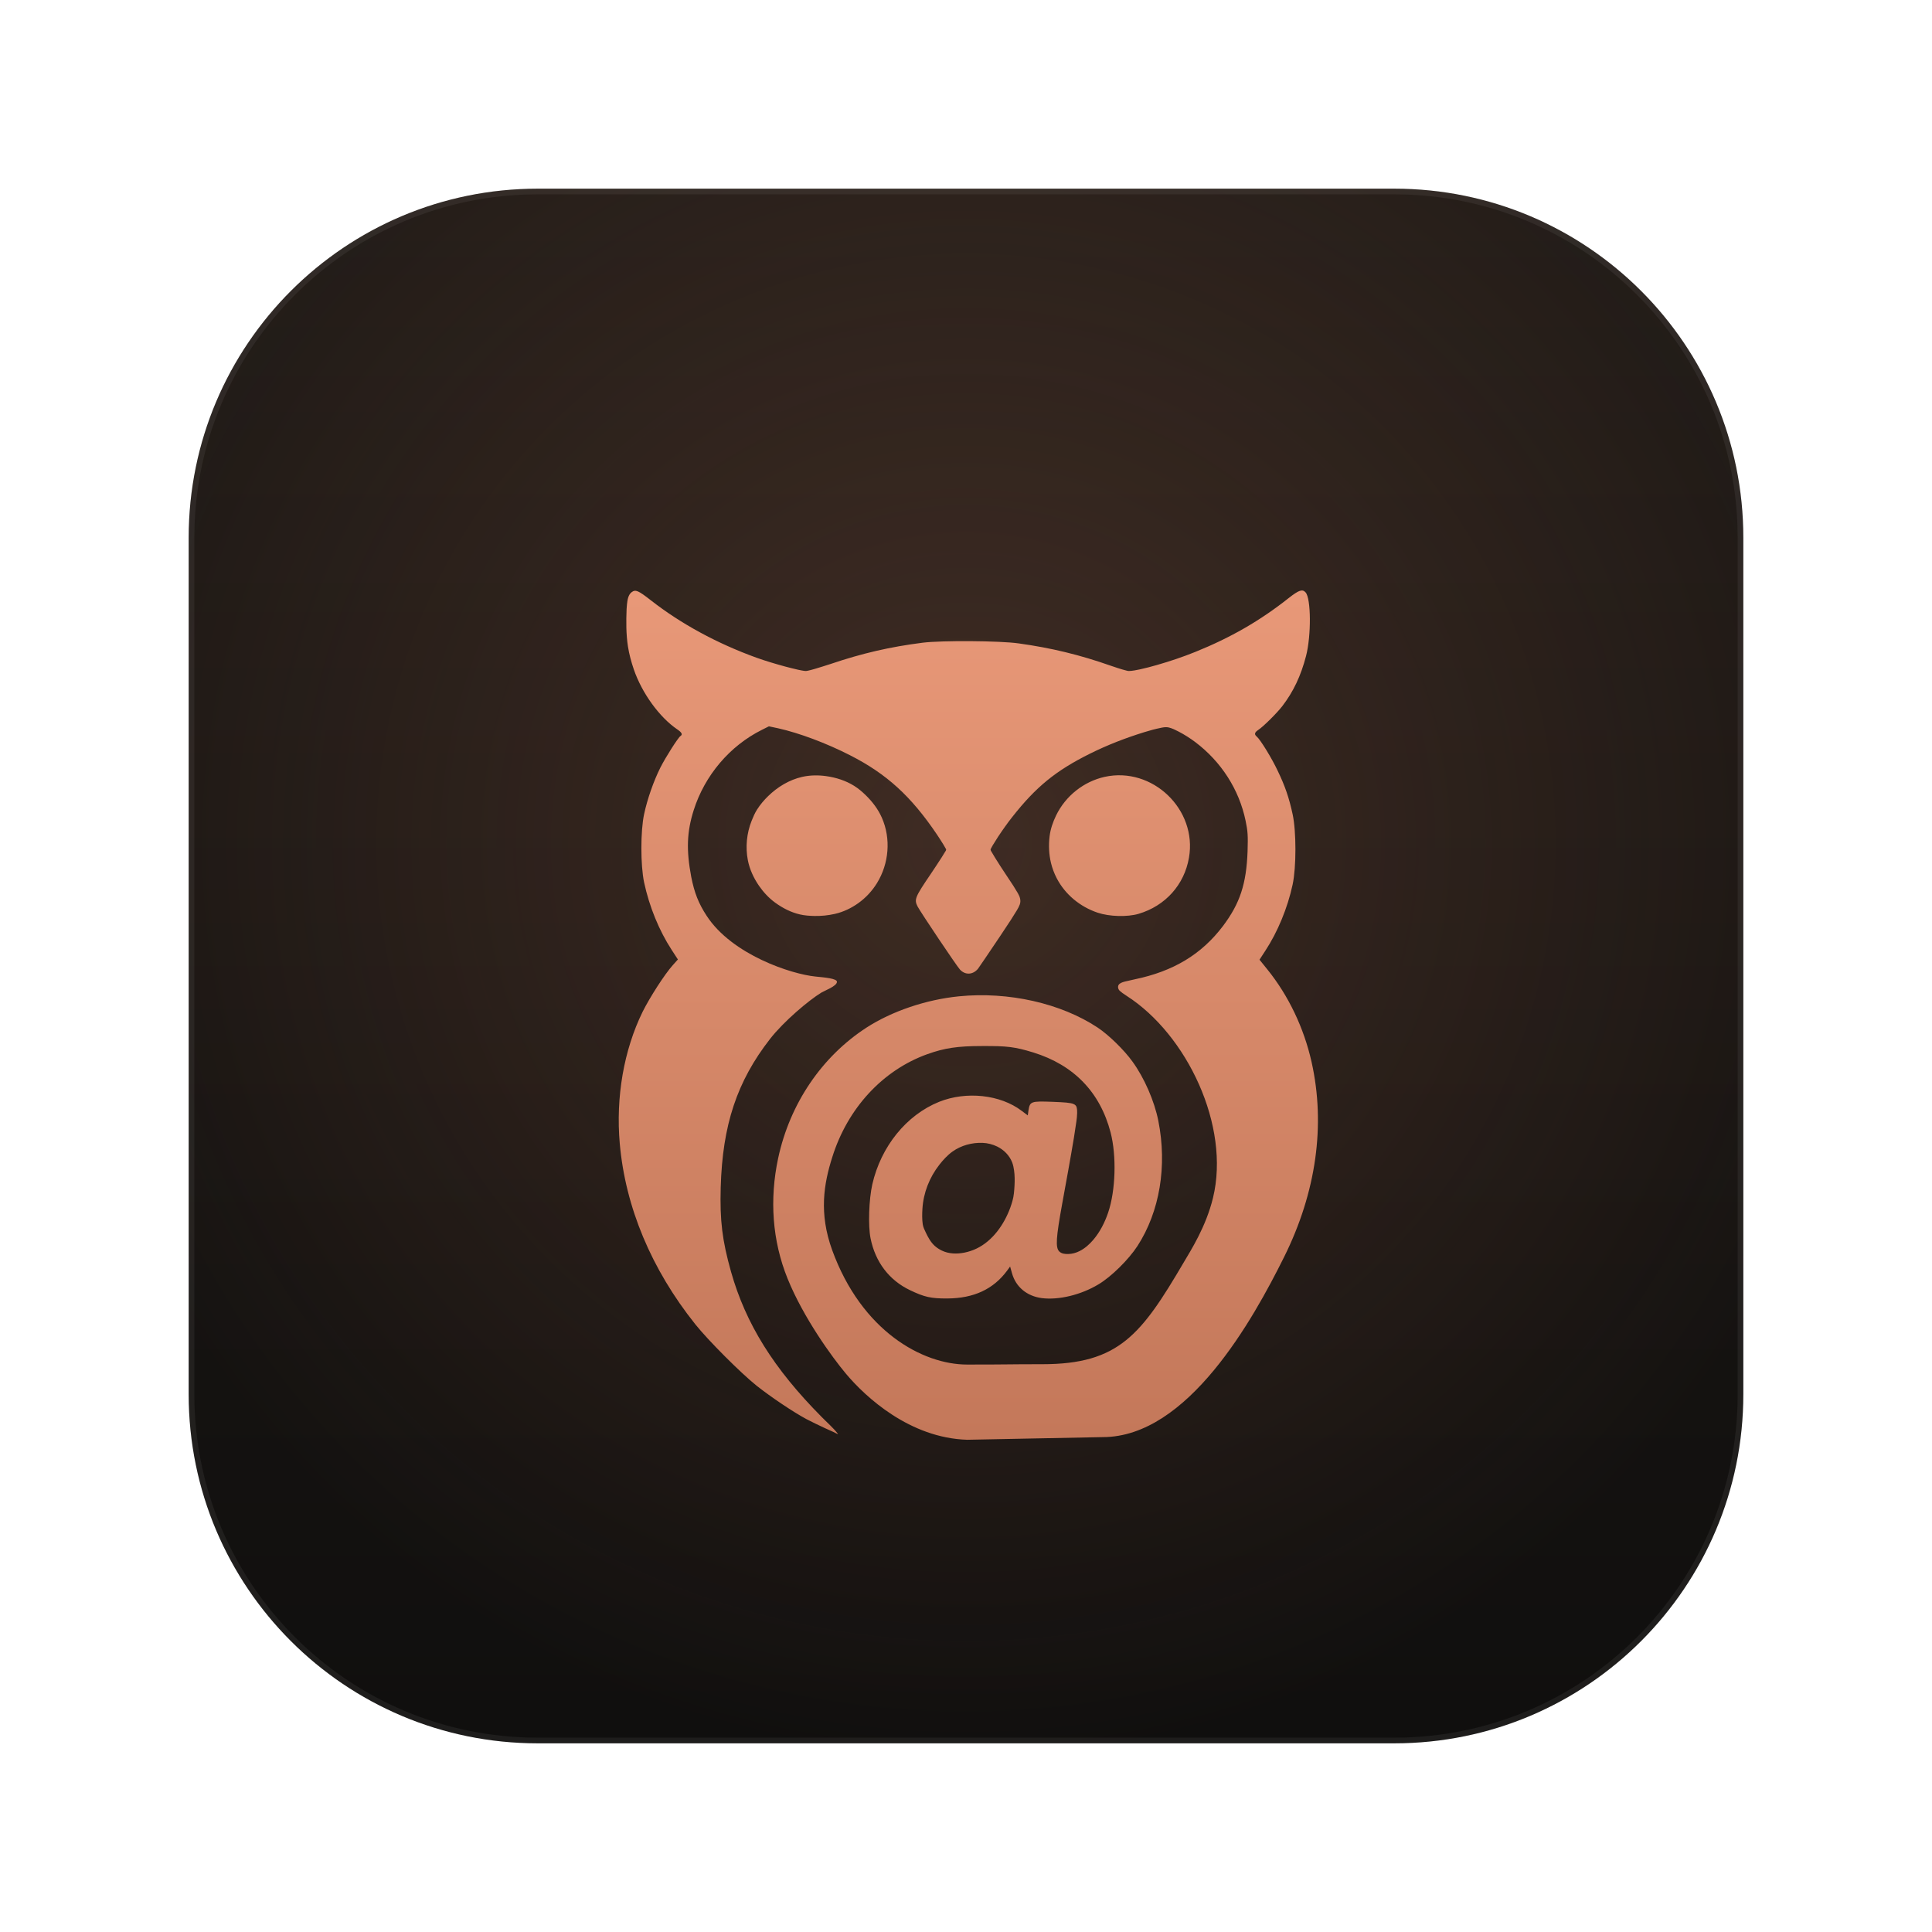
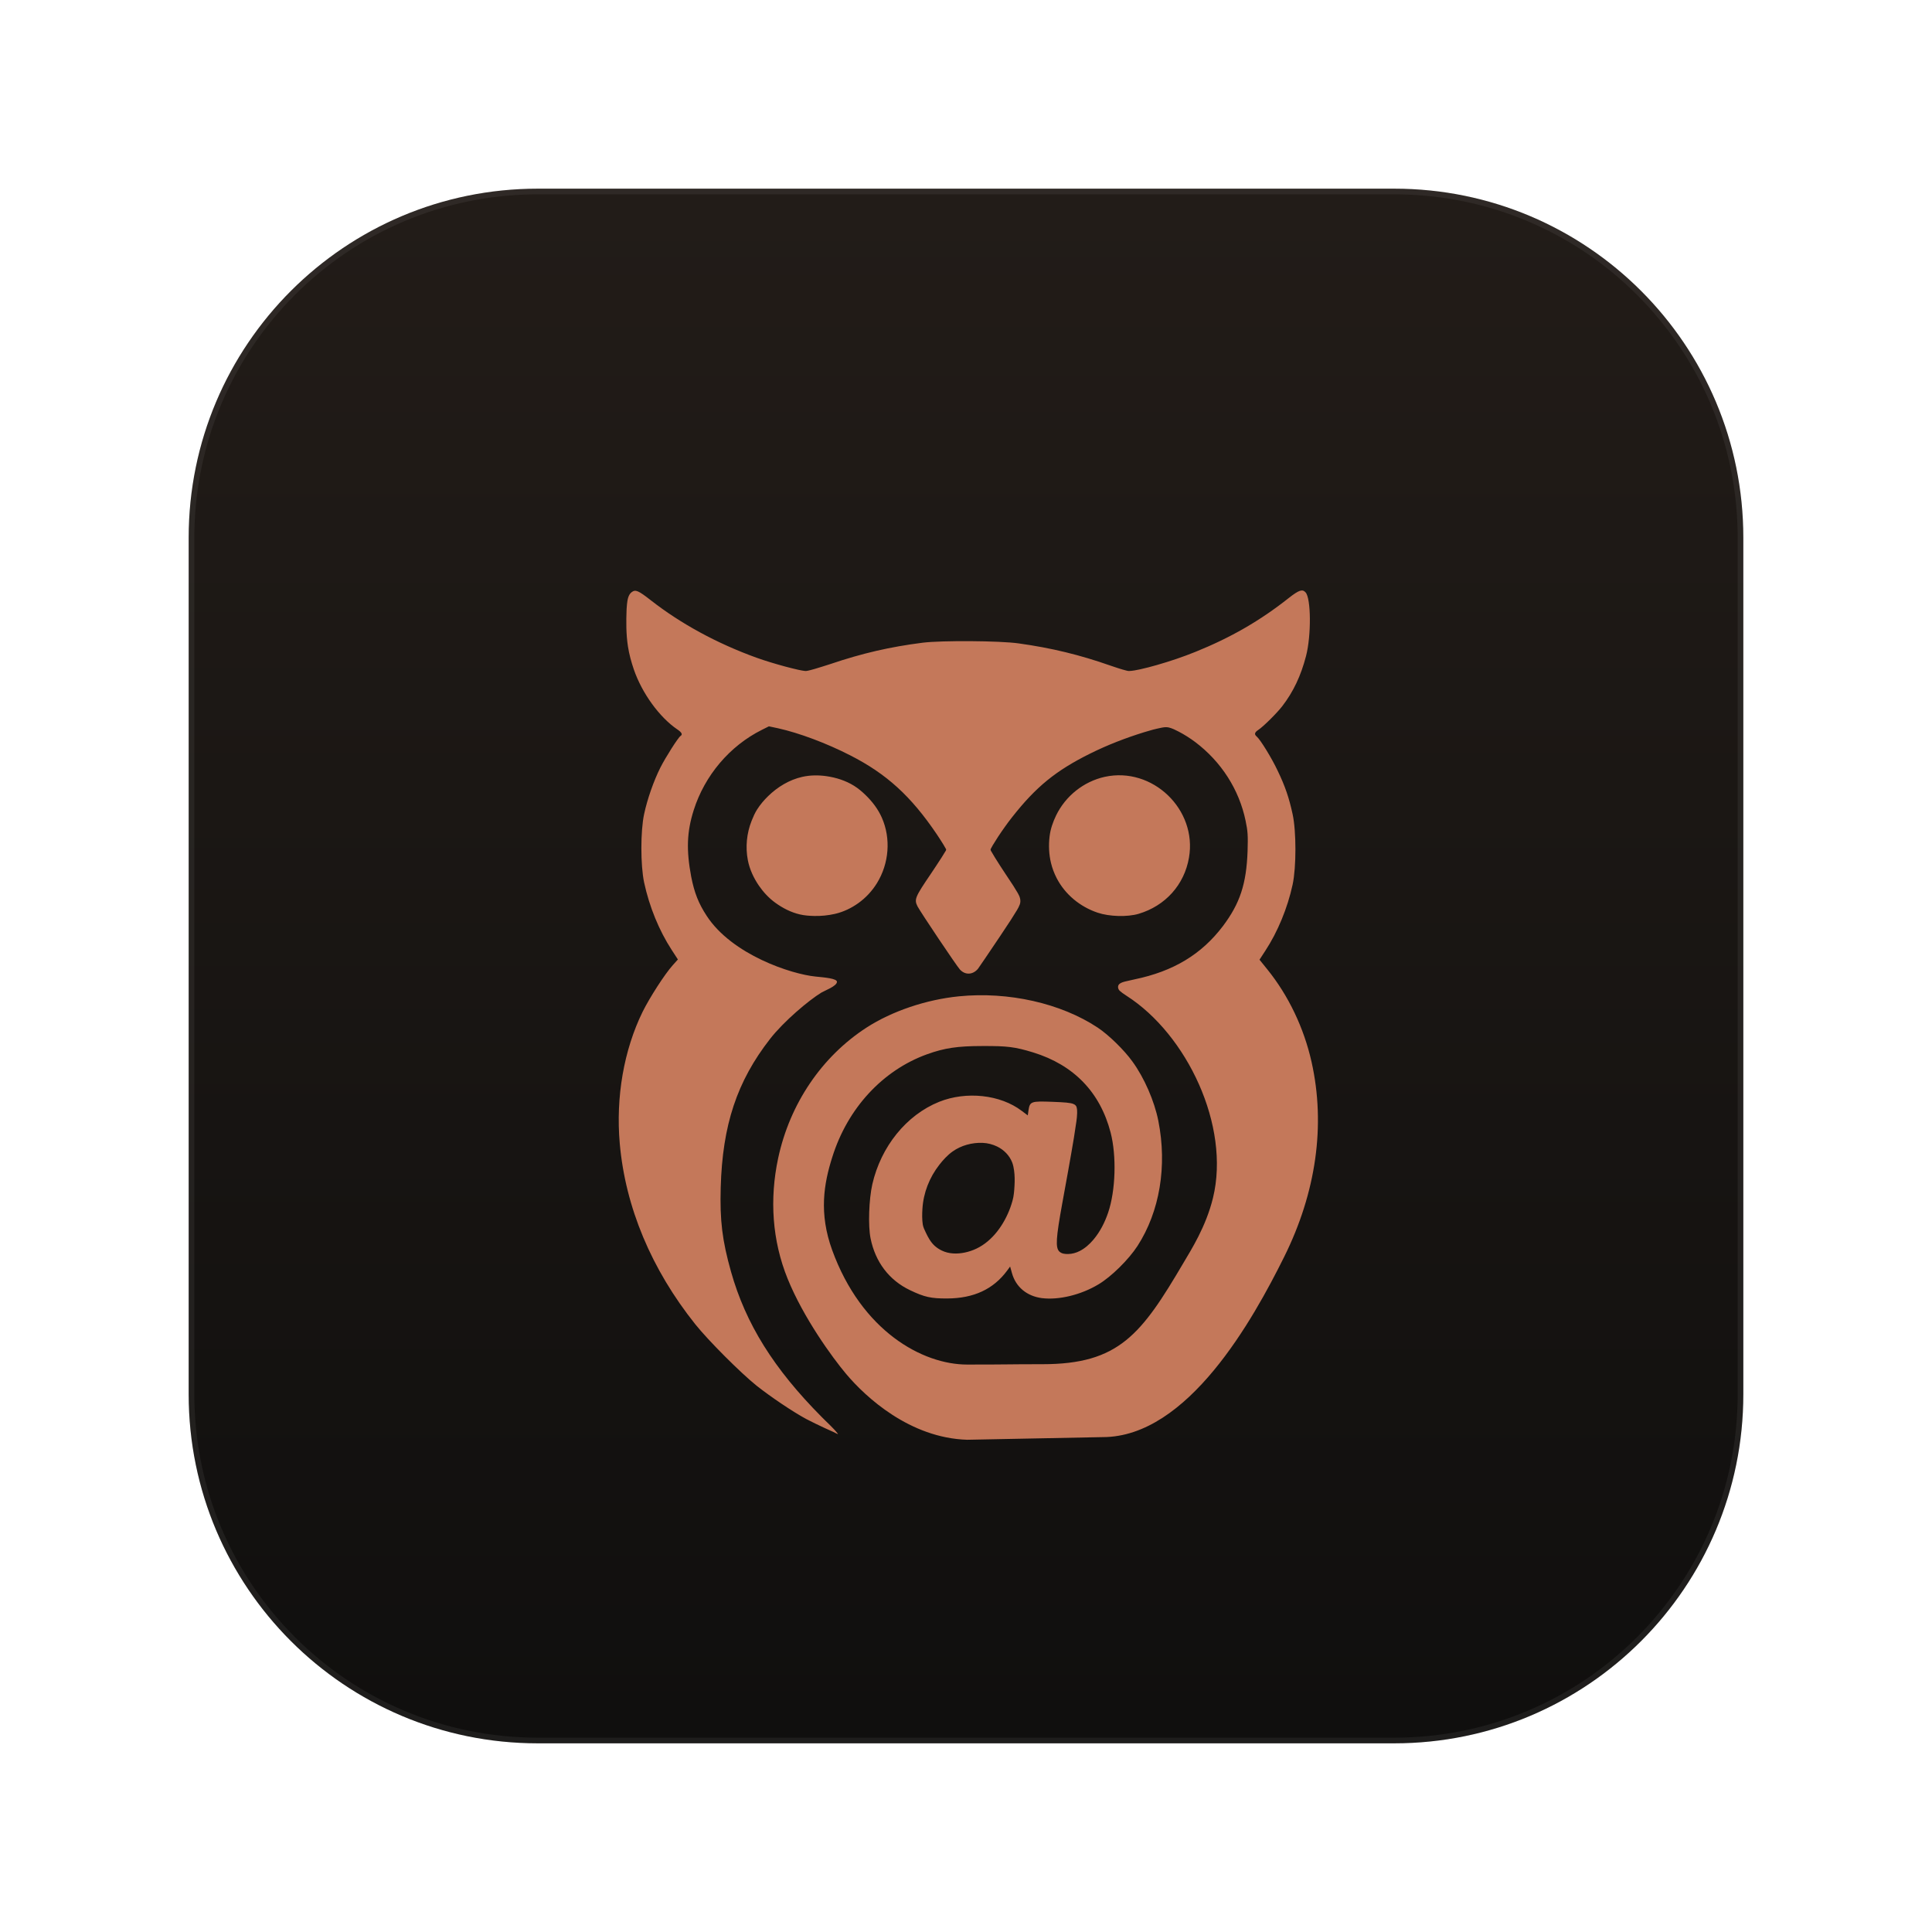
<svg xmlns="http://www.w3.org/2000/svg" width="1024" height="1024" viewBox="0 0 1024 1024">
  <defs>
    <linearGradient id="plate" x1="0" y1="0" x2="0" y2="1">
      <stop offset="0" stop-color="#221c18" />
      <stop offset="1" stop-color="#100f0e" />
    </linearGradient>
-     <radialGradient id="glow" cx="0.5" cy="0.42" r="0.6">
-       <stop offset="0" stop-color="#c4785a" stop-opacity="0.22" />
-       <stop offset="1" stop-color="#c4785a" stop-opacity="0" />
-     </radialGradient>
-     <linearGradient id="owl" x1="0" y1="0" x2="0" y2="1">
-       <stop offset="0" stop-color="#e89878" />
-       <stop offset="1" stop-color="#c4785a" />
-     </linearGradient>
-     <clipPath id="plateClip">
-       <rect x="100" y="100" width="824" height="824" rx="185" />
-     </clipPath>
  </defs>
-   <g clip-path="url(#plateClip)">
-     <rect x="100" y="100" width="824" height="824" fill="url(#plate)" />
-     <rect x="100" y="100" width="824" height="824" fill="url(#glow)" />
-   </g>
+   <rect x="100" y="100" width="824" height="824" rx="185" fill="url(#plate)" />
  <rect x="101.5" y="101.5" width="821" height="821" rx="183.5" fill="none" stroke="rgba(255,255,255,0.06)" stroke-width="3" />
  <g transform="translate(195.8 220.6) scale(0.62)">
-     <path fill="url(#owl)" d="M626.922 872.737c72.812 0 128.59-100.82 154.99-153.92 27.5-55.3 35.6-112.8 23.5-166.8-6.5-29-19.7-56.7-37.8-79.1l-6.7-8.3 5-7.7c10.5-16 19-36.5 23.3-56.5 3.2-14.8 3.2-45.6 0-60.2-3-13.9-6.4-23.9-12.7-37-5.1-10.9-14.9-26.8-18-29.4-2.2-1.8-1.9-3.5 1.3-5.6 4.3-2.8 16-14.4 20.6-20.4 9.4-12.2 15.9-25.9 20.3-42.9 4.5-17.4 4.3-49.1-.4-54.3-2.7-3-5.6-2.1-14.4 4.8-24.5 19.4-49.7 33.9-79.7 46-10.768 4.37-21.834 8.065-33 11.274-4.533 1.303-9.83 2.715-14.475 3.716-2.415.52-6.817 1.408-9.525 1.41-.707 0-1.4-.205-2.088-.368-3.965-.94-10.904-3.28-13.612-4.233-26.2-9.2-50.4-15.1-78.5-19-15.9-2.3-65.9-2.6-82-.6-28.2 3.6-51.6 9-79.1 18.3-4.425 1.46-8.886 2.812-13.35 4.15-.564.17-5.837 1.696-7.35 1.75-1.433.051-5.828-.866-6.738-1.078-3.707-.866-7.41-1.756-11.087-2.747-7.548-2.034-17.17-4.91-24.575-7.575-33.7-12.2-64.6-29-90.3-49.1-10.6-8.3-13-9.3-16.2-7-3.182 2.273-3.746 6.997-4.136 10.542a57 57 0 0 0-.322 3.985c-.415 10.65-.486 21.435 1.158 31.998 1.04 6.674 2.826 13.188 5 19.575 6.9 20.2 21.9 41 37.3 51.4 3.7 2.5 4.6 4.3 2.7 5.5-2 1.2-12.8 18.2-17.3 27.1-5.7 11.4-11.1 26.7-13.9 39.8-3.1 14.5-3.1 43.5 0 58.3 4.5 20.9 12.8 41.1 23.5 57.6l5.4 8.3-4.4 4.9c-6.9 7.7-19.7 27.6-25.8 39.9-16 32.7-23 72.8-19.5 112.6 4.8 54.3 27 107.4 64.6 154.5 11.2 14 38.8 41.6 52.4 52.5 12.3 9.7 30.7 22.1 42.3 28.4 4.076 2.19 11.727 5.824 15.65 7.65 2.553 1.188 5.11 2.37 7.694 3.488 1.233.533 4.584 2.52 3.756 1.462-4.082-5.217-9.176-9.556-13.8-14.3-41-41.3-64.9-79.6-77.5-124.2-7.5-26.7-9.6-43.5-8.8-72 1.5-53.4 13.9-90.7 42.2-127 11.7-15 33.152-33.098 43.973-39.65 2.703-1.636 13.226-5.464 13.195-9.169-.024-2.824-10.677-3.73-18.29-4.477-20.608-2.018-71.378-18.604-93.078-51.904-7-10.7-10.5-19.7-13.2-33.3-4.3-22.8-3.8-38.4 2.1-57 9.4-29.7 30.8-55 58.3-68.7l6-3 8 1.7c17.9 4 41.2 12.7 61.5 23.1 31.2 15.9 52 34.9 74.1 67.6 1.912 2.845 3.744 5.744 5.562 8.65a45 45 0 0 1 1.708 2.966c.25.475.691.95.63 1.484-.086.752-.65 1.368-1.033 2.022a115 115 0 0 1-2.805 4.553c-3.02 4.664-6.05 9.322-9.162 13.925-13.8 20.3-14.4 22-11.4 28 2.7 5.1 33.4 50.9 36.2 53.9 4.5 4.9 11 4.6 15.4-.6.9-1.2 9.5-13.8 19-28 3.084-4.626 6.178-9.246 9.2-13.912a319 319 0 0 0 5.225-8.363c.766-1.267 1.81-3.254 2.338-4.725 1.217-3.39.08-6.705-1.663-9.687a178 178 0 0 0-3.875-6.349c-2.195-3.419-4.462-6.79-6.725-10.164-2.89-4.335-6.217-9.457-8.975-13.937-.932-1.514-1.858-3.032-2.725-4.583-.375-.672-.884-1.32-1-2.08-.07-.465.28-.902.483-1.326.404-.839.853-1.657 1.336-2.454 1.481-2.442 2.983-4.873 4.556-7.257a274 274 0 0 1 5.944-8.665c1.937-2.707 3.908-5.393 5.981-7.998 20.5-26.1 37.4-39.9 66.8-54.5 14.812-7.372 30.453-13.414 46.254-18.297 5.616-1.735 8.907-2.623 14.498-3.775 2.088-.43 4.364-.775 6.472-.26 2.95.717 5.791 2.14 8.463 3.532 4.931 2.57 9.66 5.573 14.113 8.9 22.3 16.8 37.6 40.7 43.1 67.3 1.9 9 2.1 12.7 1.7 26-1 28-6.5 44.7-21.1 64.1-18.3 24.1-42.2 38.6-75.5 45.5a239 239 0 0 0-7.434 1.684c-1.774.431-4.02.985-5.474 2.205-1.922 1.612-1.379 4.493.32 5.986a32 32 0 0 0 2.243 1.822c1.153.842 2.347 1.626 3.545 2.403 51.474 32.978 88.815 111.133 73.842 172.68-6.006 24.685-18.732 44.497-25.223 55.532-36.05 61.291-55.18 86.68-120.583 86.68-30.874 0-25.974.302-64.336.302s-90.26-28.708-115.4-97.794c-11.455-31.479-7.2-56.7.1-79.6 13.1-41.8 43.1-74.2 81.1-87.9 14.8-5.3 25.9-7 47.2-7 21.3-.1 27.8.7 43.5 5.5 34.6 10.7 57.1 33.9 66.1 68.4 5.2 20 4.3 49.7-2.1 68.5-2.837 8.352-6.917 16.448-12.645 23.203-3.274 3.861-7.156 7.344-11.697 9.647-3.106 1.575-6.466 2.51-9.958 2.55-2.767.032-5.409-.225-7.5-2.2-3.3-3.4-2.8-11.5 2.6-41.2 2.726-14.878 7.295-39.919 9.95-56.062a657 657 0 0 0 2.116-13.955c.28-1.963.604-4.963.634-7.083.026-1.865-.009-3.156-.439-4.93-.535-2.213-3.02-3.157-5.015-3.496a54 54 0 0 0-3.7-.518c-1.689-.168-3.383-.264-5.077-.358-2.222-.124-4.446-.21-6.669-.298-18.5-.7-19.5-.4-20.7 7.3l-.6 4.3-5.2-3.9c-18.3-13.9-47.4-17-70.6-7.7-28 11.3-49.7 38.2-57.1 70.5-2.9 12.9-3.7 35.3-1.5 46.2 4.1 20.3 15.9 35.8 33.7 44.3 12.3 5.9 18 7.2 31.9 7.1 22.6-.1 39.3-7.9 51-23.6l2.7-3.7 1.6 5.7c3.3 11.8 12.7 19.6 25.5 21.3 14.5 1.8 33.4-2.7 48.5-11.8 10.9-6.5 25.7-21.1 33.3-32.8 19-29.4 25.5-68.3 17.8-107-3.4-17-12-36.7-22.1-50.6-7-9.8-20.4-22.9-29.8-29.1-31.4-20.8-76.3-30.9-118.5-26.7-28.1 2.8-57.3 12.7-79 26.7-38.3 24.8-65.6 65.1-75.6 111.7-7.438 34.926-5.134 70.35 8.07 102.951 13.6 33.577 38.273 67.453 49.954 81.352 16.85 20.048 54.583 54.872 103.576 56.391zm-90.31-248.42c5.726 2.766 10.577 7.646 12.871 13.625.85 2.213 1.287 4.495 1.612 6.845.59 4.257.622 8.666.377 12.951-.25 4.368-.537 8.842-1.76 13.078-.566 1.96-1.167 3.912-1.87 5.827-5.197 14.165-14.952 28.306-28.92 34.966a44 44 0 0 1-10.108 3.377c-6.518 1.328-13.53 1.207-19.602-1.77-2.139-1.049-4.178-2.364-5.947-3.967-3.442-3.122-5.692-7.29-7.653-11.433-1.046-2.21-2.223-4.527-2.588-6.987-.64-4.338-.544-8.83-.283-13.183.827-13.766 6.017-26.937 14.51-37.778 3.247-4.146 6.955-8.205 11.263-11.276 7.367-5.252 16.724-7.748 25.707-7.394 4.25.167 8.568 1.263 12.391 3.118m-166.6-316c6.746-1.51 13.764-1.579 20.591-.614 8.322 1.177 16.595 3.803 23.75 8.277 3.587 2.243 6.827 4.99 9.857 7.937 5.715 5.557 10.618 11.961 13.848 19.281 7.931 17.978 6.11 39.266-4.154 55.93-4.105 6.666-9.505 12.5-15.866 17.068-6.007 4.314-12.926 7.628-20.157 9.265a72.6 72.6 0 0 1-17.738 1.765c-4.119-.103-8.12-.383-12.13-1.31-7.714-1.784-14.794-5.448-21.17-10.086-5.356-3.896-10.013-8.922-13.772-14.355-4.518-6.53-8.045-14.083-9.56-21.912-2.17-11.22-1.01-23.064 3.218-33.668 1.318-3.307 2.744-6.623 4.658-9.64 2.682-4.232 5.931-8.056 9.525-11.539 8.13-7.878 17.99-13.875 29.1-16.4m258.5 0c40.8-9 79.3 27.8 72.1 69.1-4 23.2-20.2 41.2-43.1 48-9.6 2.8-24.9 2.4-35-1-14.929-5.035-27.767-15.49-35.023-29.566a58.3 58.3 0 0 1-4.816-12.866c-1.802-7.389-2.129-15.28-1.214-22.823.764-6.302 2.823-12.147 5.553-17.845 8.1-16.7 23.6-29 41.5-33" />
+     <path fill="#c4785a" d="M626.922 872.737c72.812 0 128.59-100.82 154.99-153.92 27.5-55.3 35.6-112.8 23.5-166.8-6.5-29-19.7-56.7-37.8-79.1l-6.7-8.3 5-7.7c10.5-16 19-36.5 23.3-56.5 3.2-14.8 3.2-45.6 0-60.2-3-13.9-6.4-23.9-12.7-37-5.1-10.9-14.9-26.8-18-29.4-2.2-1.8-1.9-3.5 1.3-5.6 4.3-2.8 16-14.4 20.6-20.4 9.4-12.2 15.9-25.9 20.3-42.9 4.5-17.4 4.3-49.1-.4-54.3-2.7-3-5.6-2.1-14.4 4.8-24.5 19.4-49.7 33.9-79.7 46-10.768 4.37-21.834 8.065-33 11.274-4.533 1.303-9.83 2.715-14.475 3.716-2.415.52-6.817 1.408-9.525 1.41-.707 0-1.4-.205-2.088-.368-3.965-.94-10.904-3.28-13.612-4.233-26.2-9.2-50.4-15.1-78.5-19-15.9-2.3-65.9-2.6-82-.6-28.2 3.6-51.6 9-79.1 18.3-4.425 1.46-8.886 2.812-13.35 4.15-.564.17-5.837 1.696-7.35 1.75-1.433.051-5.828-.866-6.738-1.078-3.707-.866-7.41-1.756-11.087-2.747-7.548-2.034-17.17-4.91-24.575-7.575-33.7-12.2-64.6-29-90.3-49.1-10.6-8.3-13-9.3-16.2-7-3.182 2.273-3.746 6.997-4.136 10.542a57 57 0 0 0-.322 3.985c-.415 10.65-.486 21.435 1.158 31.998 1.04 6.674 2.826 13.188 5 19.575 6.9 20.2 21.9 41 37.3 51.4 3.7 2.5 4.6 4.3 2.7 5.5-2 1.2-12.8 18.2-17.3 27.1-5.7 11.4-11.1 26.7-13.9 39.8-3.1 14.5-3.1 43.5 0 58.3 4.5 20.9 12.8 41.1 23.5 57.6l5.4 8.3-4.4 4.9c-6.9 7.7-19.7 27.6-25.8 39.9-16 32.7-23 72.8-19.5 112.6 4.8 54.3 27 107.4 64.6 154.5 11.2 14 38.8 41.6 52.4 52.5 12.3 9.7 30.7 22.1 42.3 28.4 4.076 2.19 11.727 5.824 15.65 7.65 2.553 1.188 5.11 2.37 7.694 3.488 1.233.533 4.584 2.52 3.756 1.462-4.082-5.217-9.176-9.556-13.8-14.3-41-41.3-64.9-79.6-77.5-124.2-7.5-26.7-9.6-43.5-8.8-72 1.5-53.4 13.9-90.7 42.2-127 11.7-15 33.152-33.098 43.973-39.65 2.703-1.636 13.226-5.464 13.195-9.169-.024-2.824-10.677-3.73-18.29-4.477-20.608-2.018-71.378-18.604-93.078-51.904-7-10.7-10.5-19.7-13.2-33.3-4.3-22.8-3.8-38.4 2.1-57 9.4-29.7 30.8-55 58.3-68.7l6-3 8 1.7c17.9 4 41.2 12.7 61.5 23.1 31.2 15.9 52 34.9 74.1 67.6 1.912 2.845 3.744 5.744 5.562 8.65a45 45 0 0 1 1.708 2.966c.25.475.691.95.63 1.484-.086.752-.65 1.368-1.033 2.022a115 115 0 0 1-2.805 4.553c-3.02 4.664-6.05 9.322-9.162 13.925-13.8 20.3-14.4 22-11.4 28 2.7 5.1 33.4 50.9 36.2 53.9 4.5 4.9 11 4.6 15.4-.6.9-1.2 9.5-13.8 19-28 3.084-4.626 6.178-9.246 9.2-13.912a319 319 0 0 0 5.225-8.363c.766-1.267 1.81-3.254 2.338-4.725 1.217-3.39.08-6.705-1.663-9.687a178 178 0 0 0-3.875-6.349c-2.195-3.419-4.462-6.79-6.725-10.164-2.89-4.335-6.217-9.457-8.975-13.937-.932-1.514-1.858-3.032-2.725-4.583-.375-.672-.884-1.32-1-2.08-.07-.465.28-.902.483-1.326.404-.839.853-1.657 1.336-2.454 1.481-2.442 2.983-4.873 4.556-7.257a274 274 0 0 1 5.944-8.665c1.937-2.707 3.908-5.393 5.981-7.998 20.5-26.1 37.4-39.9 66.8-54.5 14.812-7.372 30.453-13.414 46.254-18.297 5.616-1.735 8.907-2.623 14.498-3.775 2.088-.43 4.364-.775 6.472-.26 2.95.717 5.791 2.14 8.463 3.532 4.931 2.57 9.66 5.573 14.113 8.9 22.3 16.8 37.6 40.7 43.1 67.3 1.9 9 2.1 12.7 1.7 26-1 28-6.5 44.7-21.1 64.1-18.3 24.1-42.2 38.6-75.5 45.5a239 239 0 0 0-7.434 1.684c-1.774.431-4.02.985-5.474 2.205-1.922 1.612-1.379 4.493.32 5.986a32 32 0 0 0 2.243 1.822c1.153.842 2.347 1.626 3.545 2.403 51.474 32.978 88.815 111.133 73.842 172.68-6.006 24.685-18.732 44.497-25.223 55.532-36.05 61.291-55.18 86.68-120.583 86.68-30.874 0-25.974.302-64.336.302s-90.26-28.708-115.4-97.794c-11.455-31.479-7.2-56.7.1-79.6 13.1-41.8 43.1-74.2 81.1-87.9 14.8-5.3 25.9-7 47.2-7 21.3-.1 27.8.7 43.5 5.5 34.6 10.7 57.1 33.9 66.1 68.4 5.2 20 4.3 49.7-2.1 68.5-2.837 8.352-6.917 16.448-12.645 23.203-3.274 3.861-7.156 7.344-11.697 9.647-3.106 1.575-6.466 2.51-9.958 2.55-2.767.032-5.409-.225-7.5-2.2-3.3-3.4-2.8-11.5 2.6-41.2 2.726-14.878 7.295-39.919 9.95-56.062a657 657 0 0 0 2.116-13.955c.28-1.963.604-4.963.634-7.083.026-1.865-.009-3.156-.439-4.93-.535-2.213-3.02-3.157-5.015-3.496a54 54 0 0 0-3.7-.518c-1.689-.168-3.383-.264-5.077-.358-2.222-.124-4.446-.21-6.669-.298-18.5-.7-19.5-.4-20.7 7.3l-.6 4.3-5.2-3.9c-18.3-13.9-47.4-17-70.6-7.7-28 11.3-49.7 38.2-57.1 70.5-2.9 12.9-3.7 35.3-1.5 46.2 4.1 20.3 15.9 35.8 33.7 44.3 12.3 5.9 18 7.2 31.9 7.1 22.6-.1 39.3-7.9 51-23.6l2.7-3.7 1.6 5.7c3.3 11.8 12.7 19.6 25.5 21.3 14.5 1.8 33.4-2.7 48.5-11.8 10.9-6.5 25.7-21.1 33.3-32.8 19-29.4 25.5-68.3 17.8-107-3.4-17-12-36.7-22.1-50.6-7-9.8-20.4-22.9-29.8-29.1-31.4-20.8-76.3-30.9-118.5-26.7-28.1 2.8-57.3 12.7-79 26.7-38.3 24.8-65.6 65.1-75.6 111.7-7.438 34.926-5.134 70.35 8.07 102.951 13.6 33.577 38.273 67.453 49.954 81.352 16.85 20.048 54.583 54.872 103.576 56.391zm-90.31-248.42c5.726 2.766 10.577 7.646 12.871 13.625.85 2.213 1.287 4.495 1.612 6.845.59 4.257.622 8.666.377 12.951-.25 4.368-.537 8.842-1.76 13.078-.566 1.96-1.167 3.912-1.87 5.827-5.197 14.165-14.952 28.306-28.92 34.966a44 44 0 0 1-10.108 3.377c-6.518 1.328-13.53 1.207-19.602-1.77-2.139-1.049-4.178-2.364-5.947-3.967-3.442-3.122-5.692-7.29-7.653-11.433-1.046-2.21-2.223-4.527-2.588-6.987-.64-4.338-.544-8.83-.283-13.183.827-13.766 6.017-26.937 14.51-37.778 3.247-4.146 6.955-8.205 11.263-11.276 7.367-5.252 16.724-7.748 25.707-7.394 4.25.167 8.568 1.263 12.391 3.118m-166.6-316c6.746-1.51 13.764-1.579 20.591-.614 8.322 1.177 16.595 3.803 23.75 8.277 3.587 2.243 6.827 4.99 9.857 7.937 5.715 5.557 10.618 11.961 13.848 19.281 7.931 17.978 6.11 39.266-4.154 55.93-4.105 6.666-9.505 12.5-15.866 17.068-6.007 4.314-12.926 7.628-20.157 9.265a72.6 72.6 0 0 1-17.738 1.765c-4.119-.103-8.12-.383-12.13-1.31-7.714-1.784-14.794-5.448-21.17-10.086-5.356-3.896-10.013-8.922-13.772-14.355-4.518-6.53-8.045-14.083-9.56-21.912-2.17-11.22-1.01-23.064 3.218-33.668 1.318-3.307 2.744-6.623 4.658-9.64 2.682-4.232 5.931-8.056 9.525-11.539 8.13-7.878 17.99-13.875 29.1-16.4m258.5 0c40.8-9 79.3 27.8 72.1 69.1-4 23.2-20.2 41.2-43.1 48-9.6 2.8-24.9 2.4-35-1-14.929-5.035-27.767-15.49-35.023-29.566a58.3 58.3 0 0 1-4.816-12.866c-1.802-7.389-2.129-15.28-1.214-22.823.764-6.302 2.823-12.147 5.553-17.845 8.1-16.7 23.6-29 41.5-33" />
  </g>
</svg>
